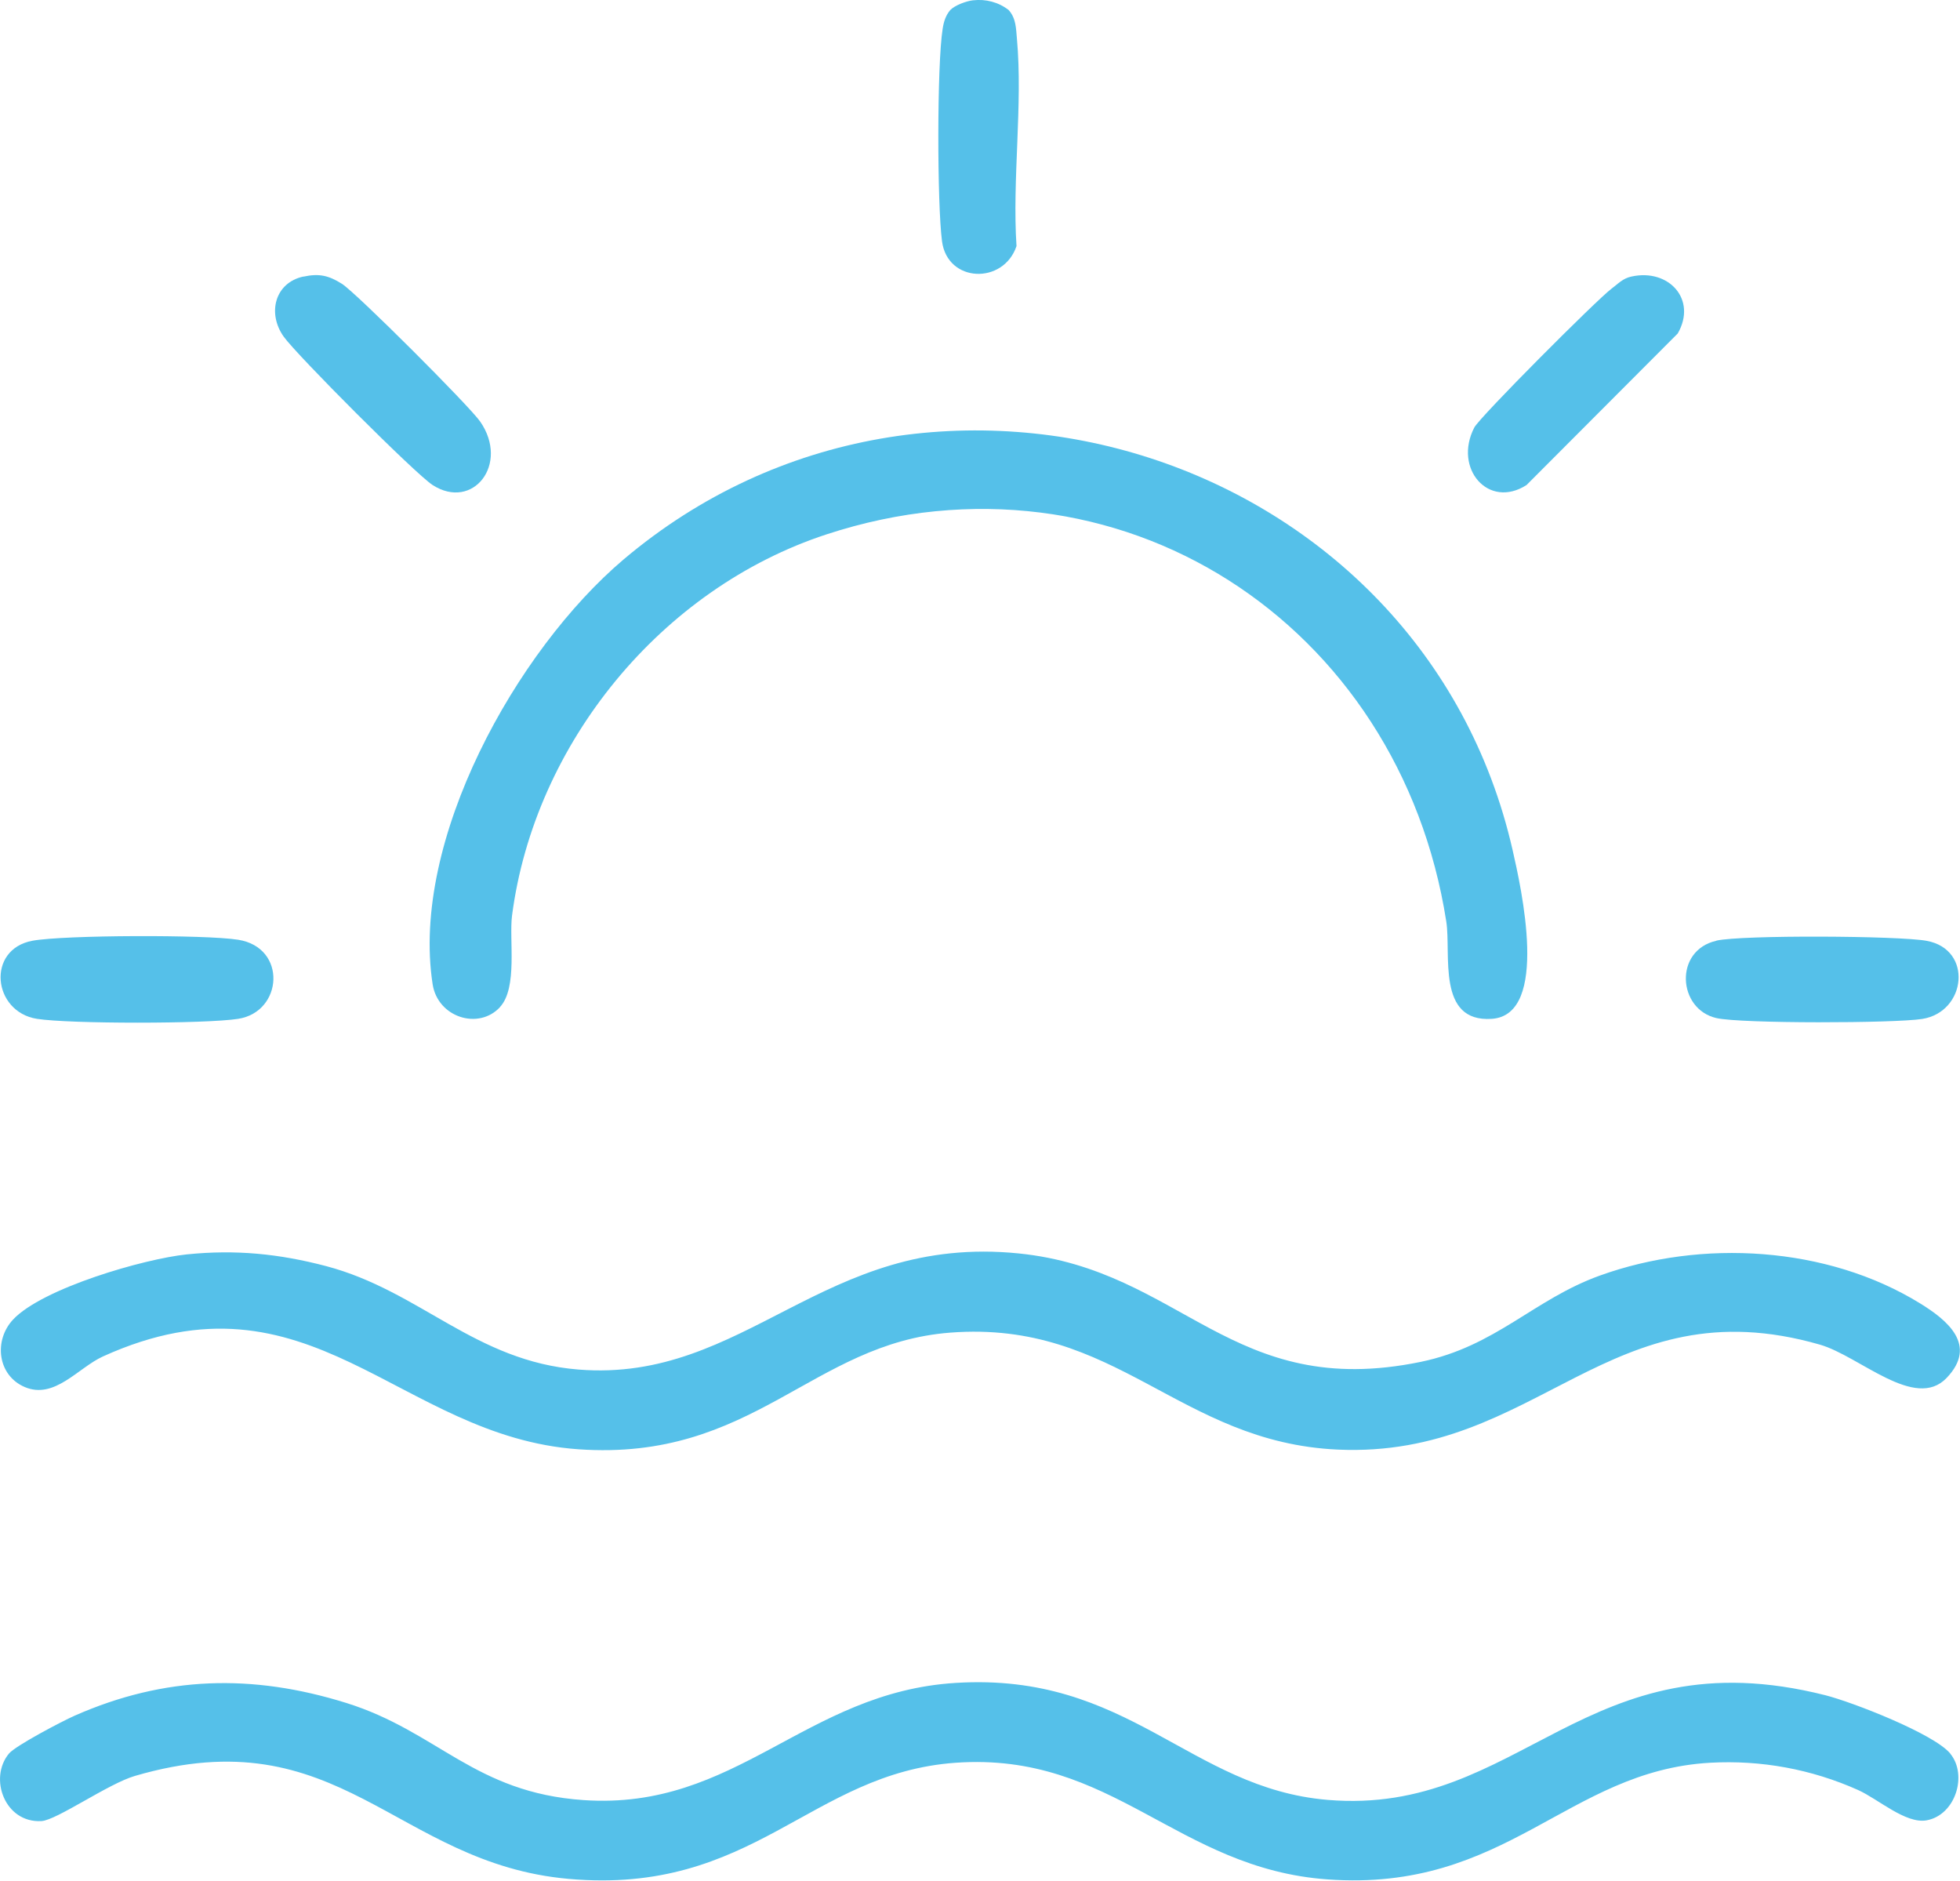
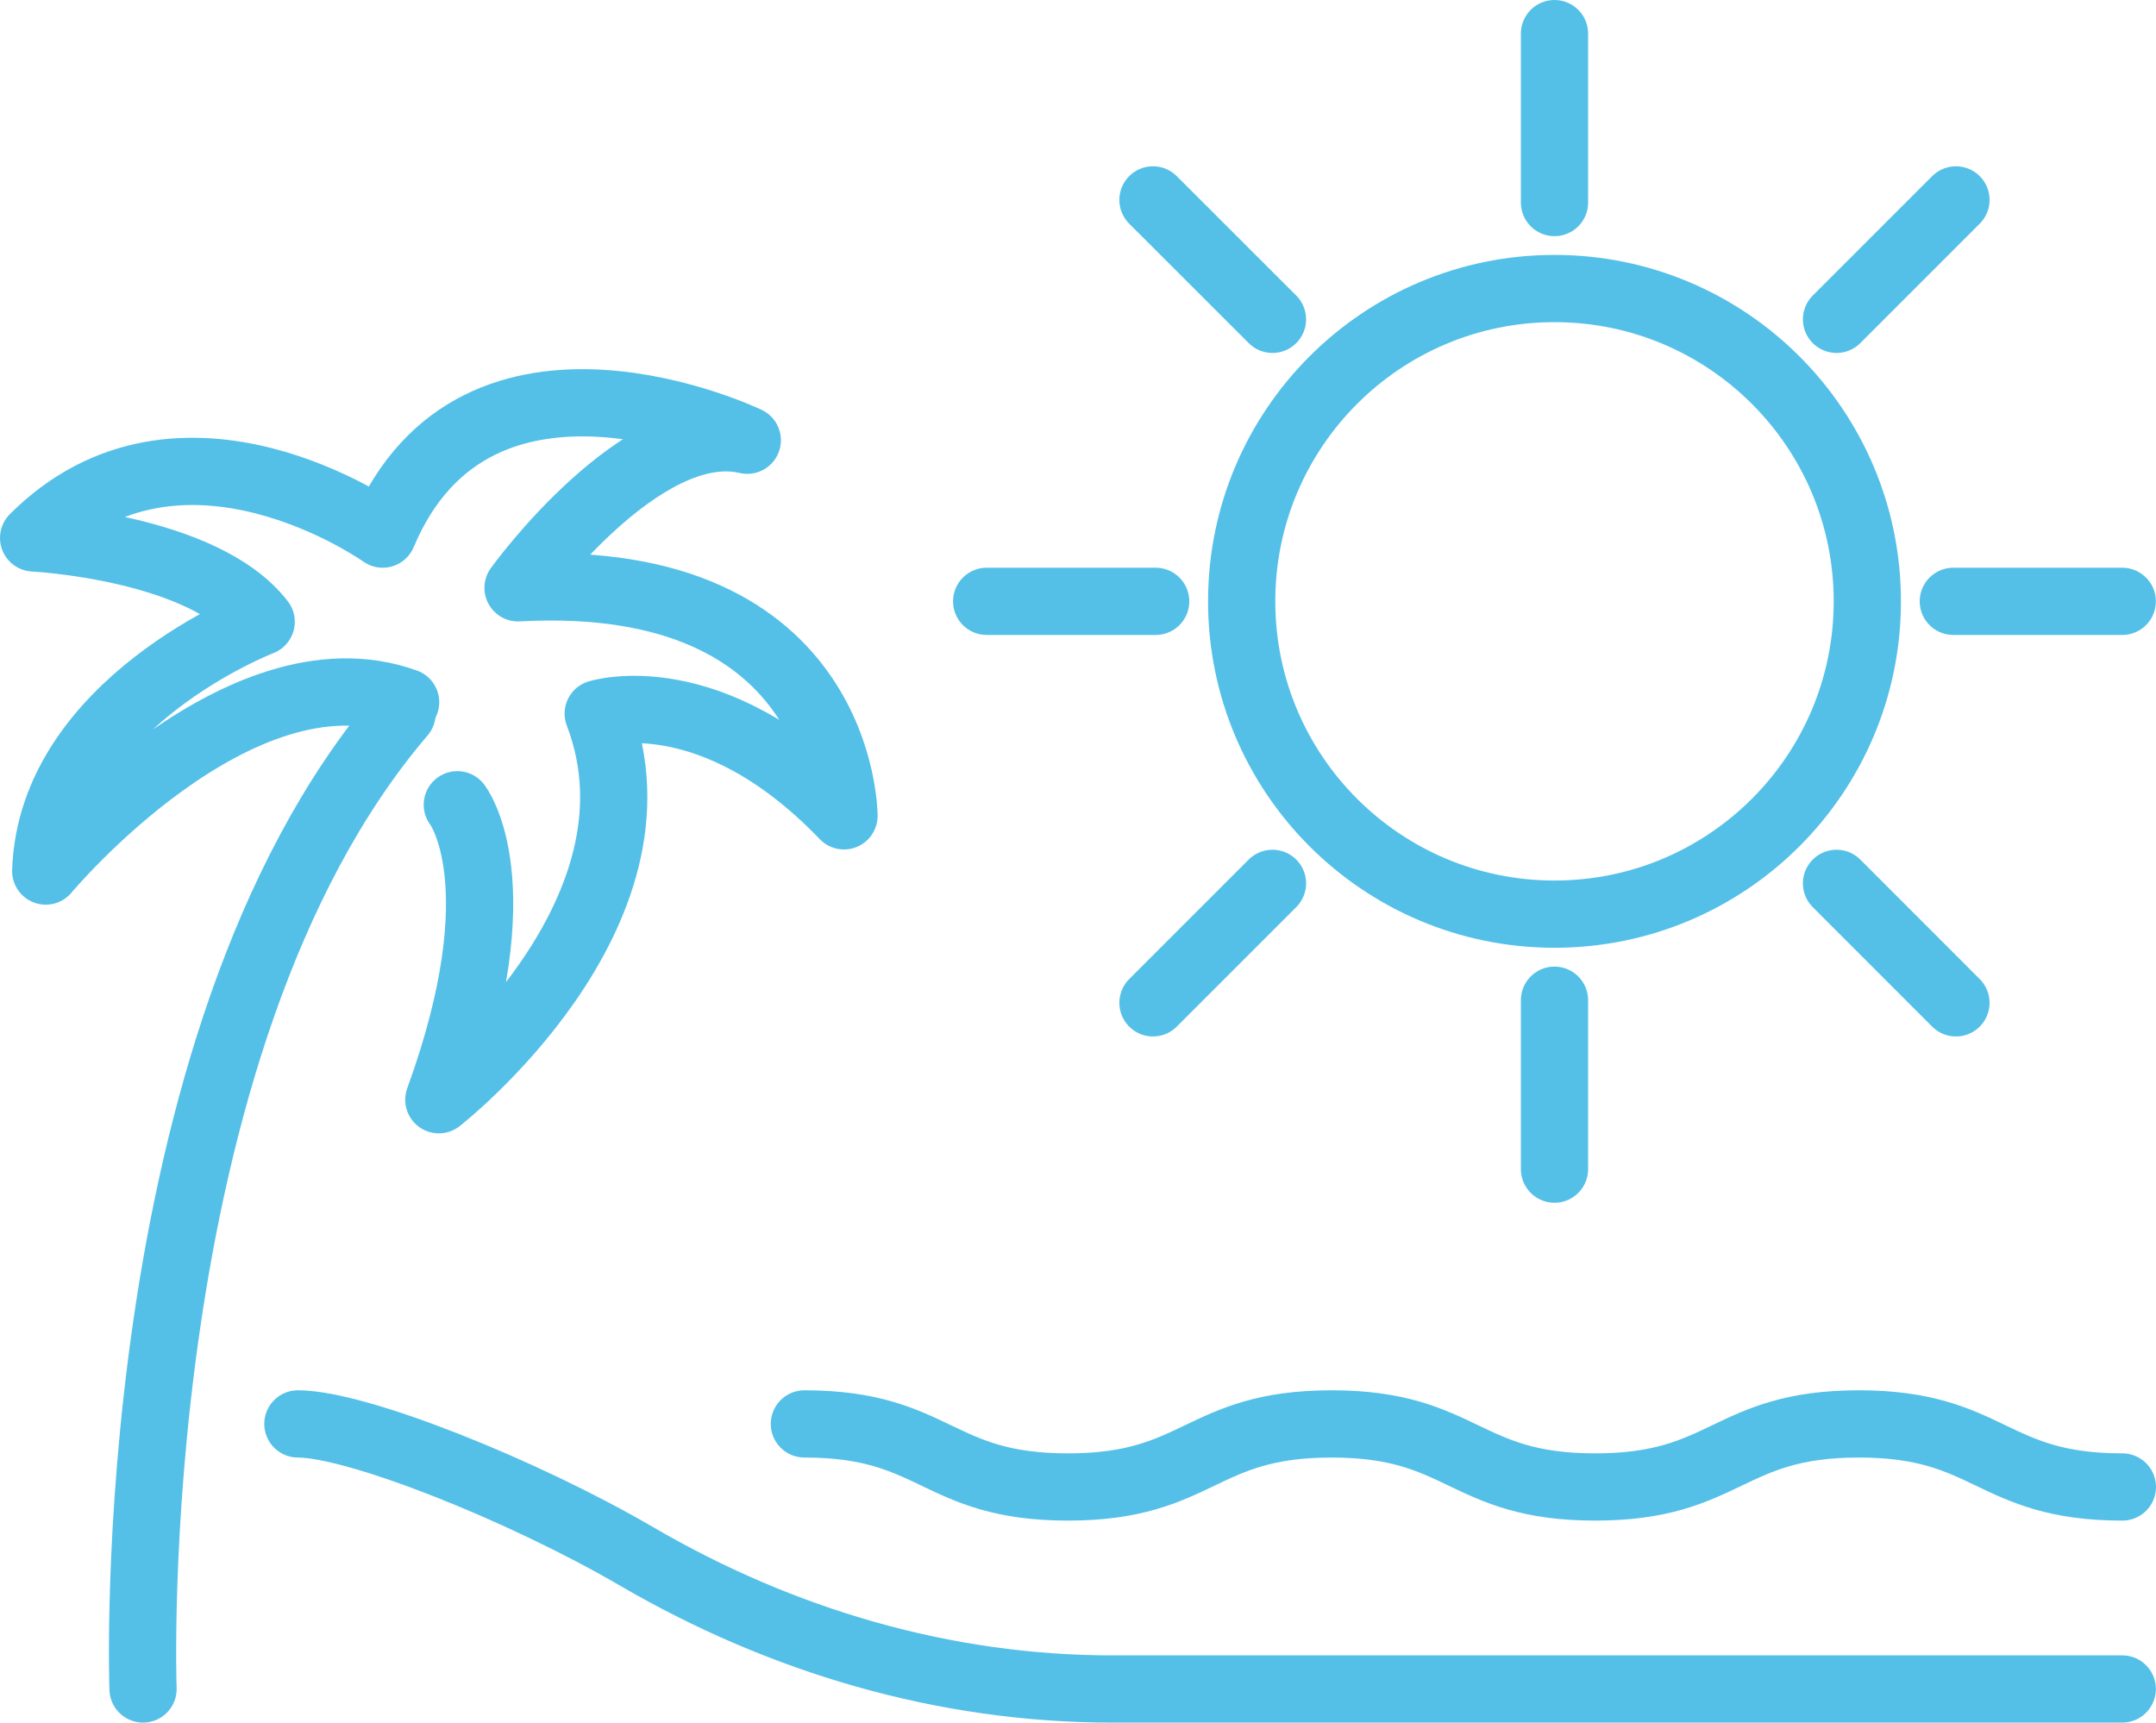
- <svg xmlns="http://www.w3.org/2000/svg" id="Capa_1" data-name="Capa 1" viewBox="0 0 184.16 176.66">
-   <path d="M17.56,117.85c4.58-.47,8.66-.06,13.08,1.1,8.86,2.34,13.97,8.94,23.72,9.72,15.68,1.26,23.06-12.77,41.36-10.91,15.36,1.56,19.99,13.85,37.76,10.19,7.08-1.46,10.62-5.87,16.84-8.11,9.57-3.45,21.34-2.77,30.07,2.6,2.54,1.56,5.48,3.92,2.51,7.02s-8.16-2.05-11.9-3.13c-19.83-5.71-26.46,10.71-45.3,9.86-14.93-.68-20.77-12.19-36.41-10.99-13.01,1-18.51,12.11-34.94,10.96-16.95-1.19-25.18-17.57-44.68-8.72-2.33,1.06-4.55,4.07-7.35,2.87-2.55-1.09-2.93-4.36-1.1-6.33,2.76-2.95,12.3-5.71,16.33-6.13Z" style="fill: #55c0e9;" />
-   <path d="M183.24,164.75c1.66,2,.5,5.78-2.22,6.27-1.97.35-4.53-1.99-6.44-2.85-4.36-1.95-9.1-2.83-13.9-2.56-13.43.76-19.1,12.17-35.94,10.96-14.16-1.01-20.18-12-34.94-10.96-13.69.97-18.96,12.46-36.38,10.91-16.3-1.45-21.48-15.31-40.75-9.67-2.5.73-7.33,4.15-8.77,4.24-3.45.2-4.98-4.03-3.06-6.34.61-.74,5.01-3.05,6.17-3.56,8.48-3.74,16.7-3.95,25.52-1.2,8.62,2.69,12.04,8.43,22.31,9.13,14.37.98,20.79-10.13,34.94-11.01,16.31-1.02,21.96,9.9,34.97,10.99,18.14,1.53,24.23-15.54,46.77-9.83,2.55.65,10.18,3.61,11.73,5.48Z" style="fill: #55c0e9;" />
-   <path d="M46.98,94.62c-2.02,2.18-5.85.96-6.33-2.15-2.09-13.52,7.86-31.36,17.93-39.9,29.11-24.64,75.07-9.85,83.54,27.28.8,3.5,3.51,15.5-1.95,15.87-5.22.35-3.8-6.11-4.28-9.15-4.37-27.99-30.75-45.36-58.22-36.37-15.54,5.09-27.45,19.64-29.56,35.82-.29,2.26.55,6.79-1.14,8.6Z" style="fill: #55c0e9;" />
-   <path d="M28.51,25.99c1.47-.32,2.37-.11,3.61.67,1.35.85,12,11.5,13,12.95,2.77,4-.69,8.39-4.47,5.96-1.62-1.04-12.78-12.23-14-13.95-1.55-2.19-.83-5.06,1.86-5.64Z" style="fill: #55c0e9;" />
-   <path d="M3.06,88.38c3-.54,16.27-.58,19.32-.09,4.61.73,4.21,6.77,0,7.43-3.05.48-15.87.48-18.91,0-4.17-.66-4.77-6.54-.41-7.34Z" style="fill: #55c0e9;" />
-   <path d="M161.28,88.37c2.41-.54,17.14-.46,19.74.02,4.38.79,3.75,6.68-.41,7.34-2.6.41-16.97.45-19.33-.08-3.65-.82-4.02-6.37,0-7.27Z" style="fill: #55c0e9;" />
-   <path d="M153.3,25.98c3.48-.77,6.18,2.14,4.34,5.35l-14.21,14.24c-3.57,2.29-6.89-1.55-4.91-5.4.52-1,11.53-12.03,12.9-13.05.62-.46,1.04-.96,1.87-1.14Z" style="fill: #55c0e9;" />
-   <path d="M91.42.03c1.2-.14,2.4.17,3.35.91.71.79.69,1.74.78,2.71.56,6.17-.45,13.2-.04,19.47-1.22,3.63-6.49,3.47-7-.46-.46-3.5-.48-16.55.06-19.95.1-.65.28-1.26.72-1.77.44-.45,1.5-.84,2.12-.91Z" style="fill: #55c0e9;" />
+ <svg xmlns="http://www.w3.org/2000/svg" id="Capa_1" version="1.1" viewBox="0 0 320.62 256.18">
+   <defs>
+     <style>
+       .st0 {
+         fill: none;
+         stroke: #54c0e8;
+         stroke-linecap: round;
+         stroke-linejoin: round;
+         stroke-width: 10px;
+       }
+     </style>
+   </defs>
+   <g id="Capa_11" data-name="Capa_1">
+     <g>
+       <path class="st0" d="M119.62,211.76c19.6,0,19.6,9.38,39.2,9.38s19.6-9.38,39.2-9.38,19.6,9.38,39.2,9.38,19.6-9.38,39.21-9.38,19.59,9.38,39.19,9.38" />
+       <circle class="st0" cx="231.17" cy="89.43" r="46.52" />
+       <g>
+         <line class="st0" x1="290.48" y1="89.43" x2="315.6" y2="89.43" />
+         <line class="st0" x1="146.73" y1="89.43" x2="171.86" y2="89.43" />
+       </g>
+       <g>
+         <line class="st0" x1="231.17" y1="30.12" x2="231.17" y2="5" />
+         <line class="st0" x1="231.17" y1="173.87" x2="231.17" y2="148.75" />
+       </g>
+       <g>
+         <line class="st0" x1="273.11" y1="47.49" x2="290.87" y2="29.73" />
+         <line class="st0" x1="171.46" y1="149.14" x2="189.23" y2="131.37" />
+       </g>
+       <g>
+         <line class="st0" x1="189.23" y1="47.49" x2="171.46" y2="29.73" />
+         <line class="st0" x1="290.87" y1="149.14" x2="273.11" y2="131.37" />
+       </g>
+       <path class="st0" d="M21.27,251.18s-3.48-95.95,38.52-145.06" />
+       <path class="st0" d="M68.01,119.68s9.04,11.5-2.75,43.87c0,0,35.2-27.44,23.7-57.42,0,0,16.84-5.34,36.55,15.2,0,0,0-36.55-48.47-33.91,0,0,18.48-25.64,34.09-21.95,0,0-40.25-19.3-54.22,13.96,0,0-29.98-21.36-51.91.57,0,0,25.22,1.27,33.84,12.47,0,0-31.21,12.02-32.04,37.07,0,0,28.47-34.14,53.52-25.11" />
+       <path class="st0" d="M44.3,211.76c8.78,0,33.49,9.86,50.38,19.71,21.52,12.55,45.76,19.71,70.67,19.71h150.25" />
+     </g>
+   </g>
</svg>
